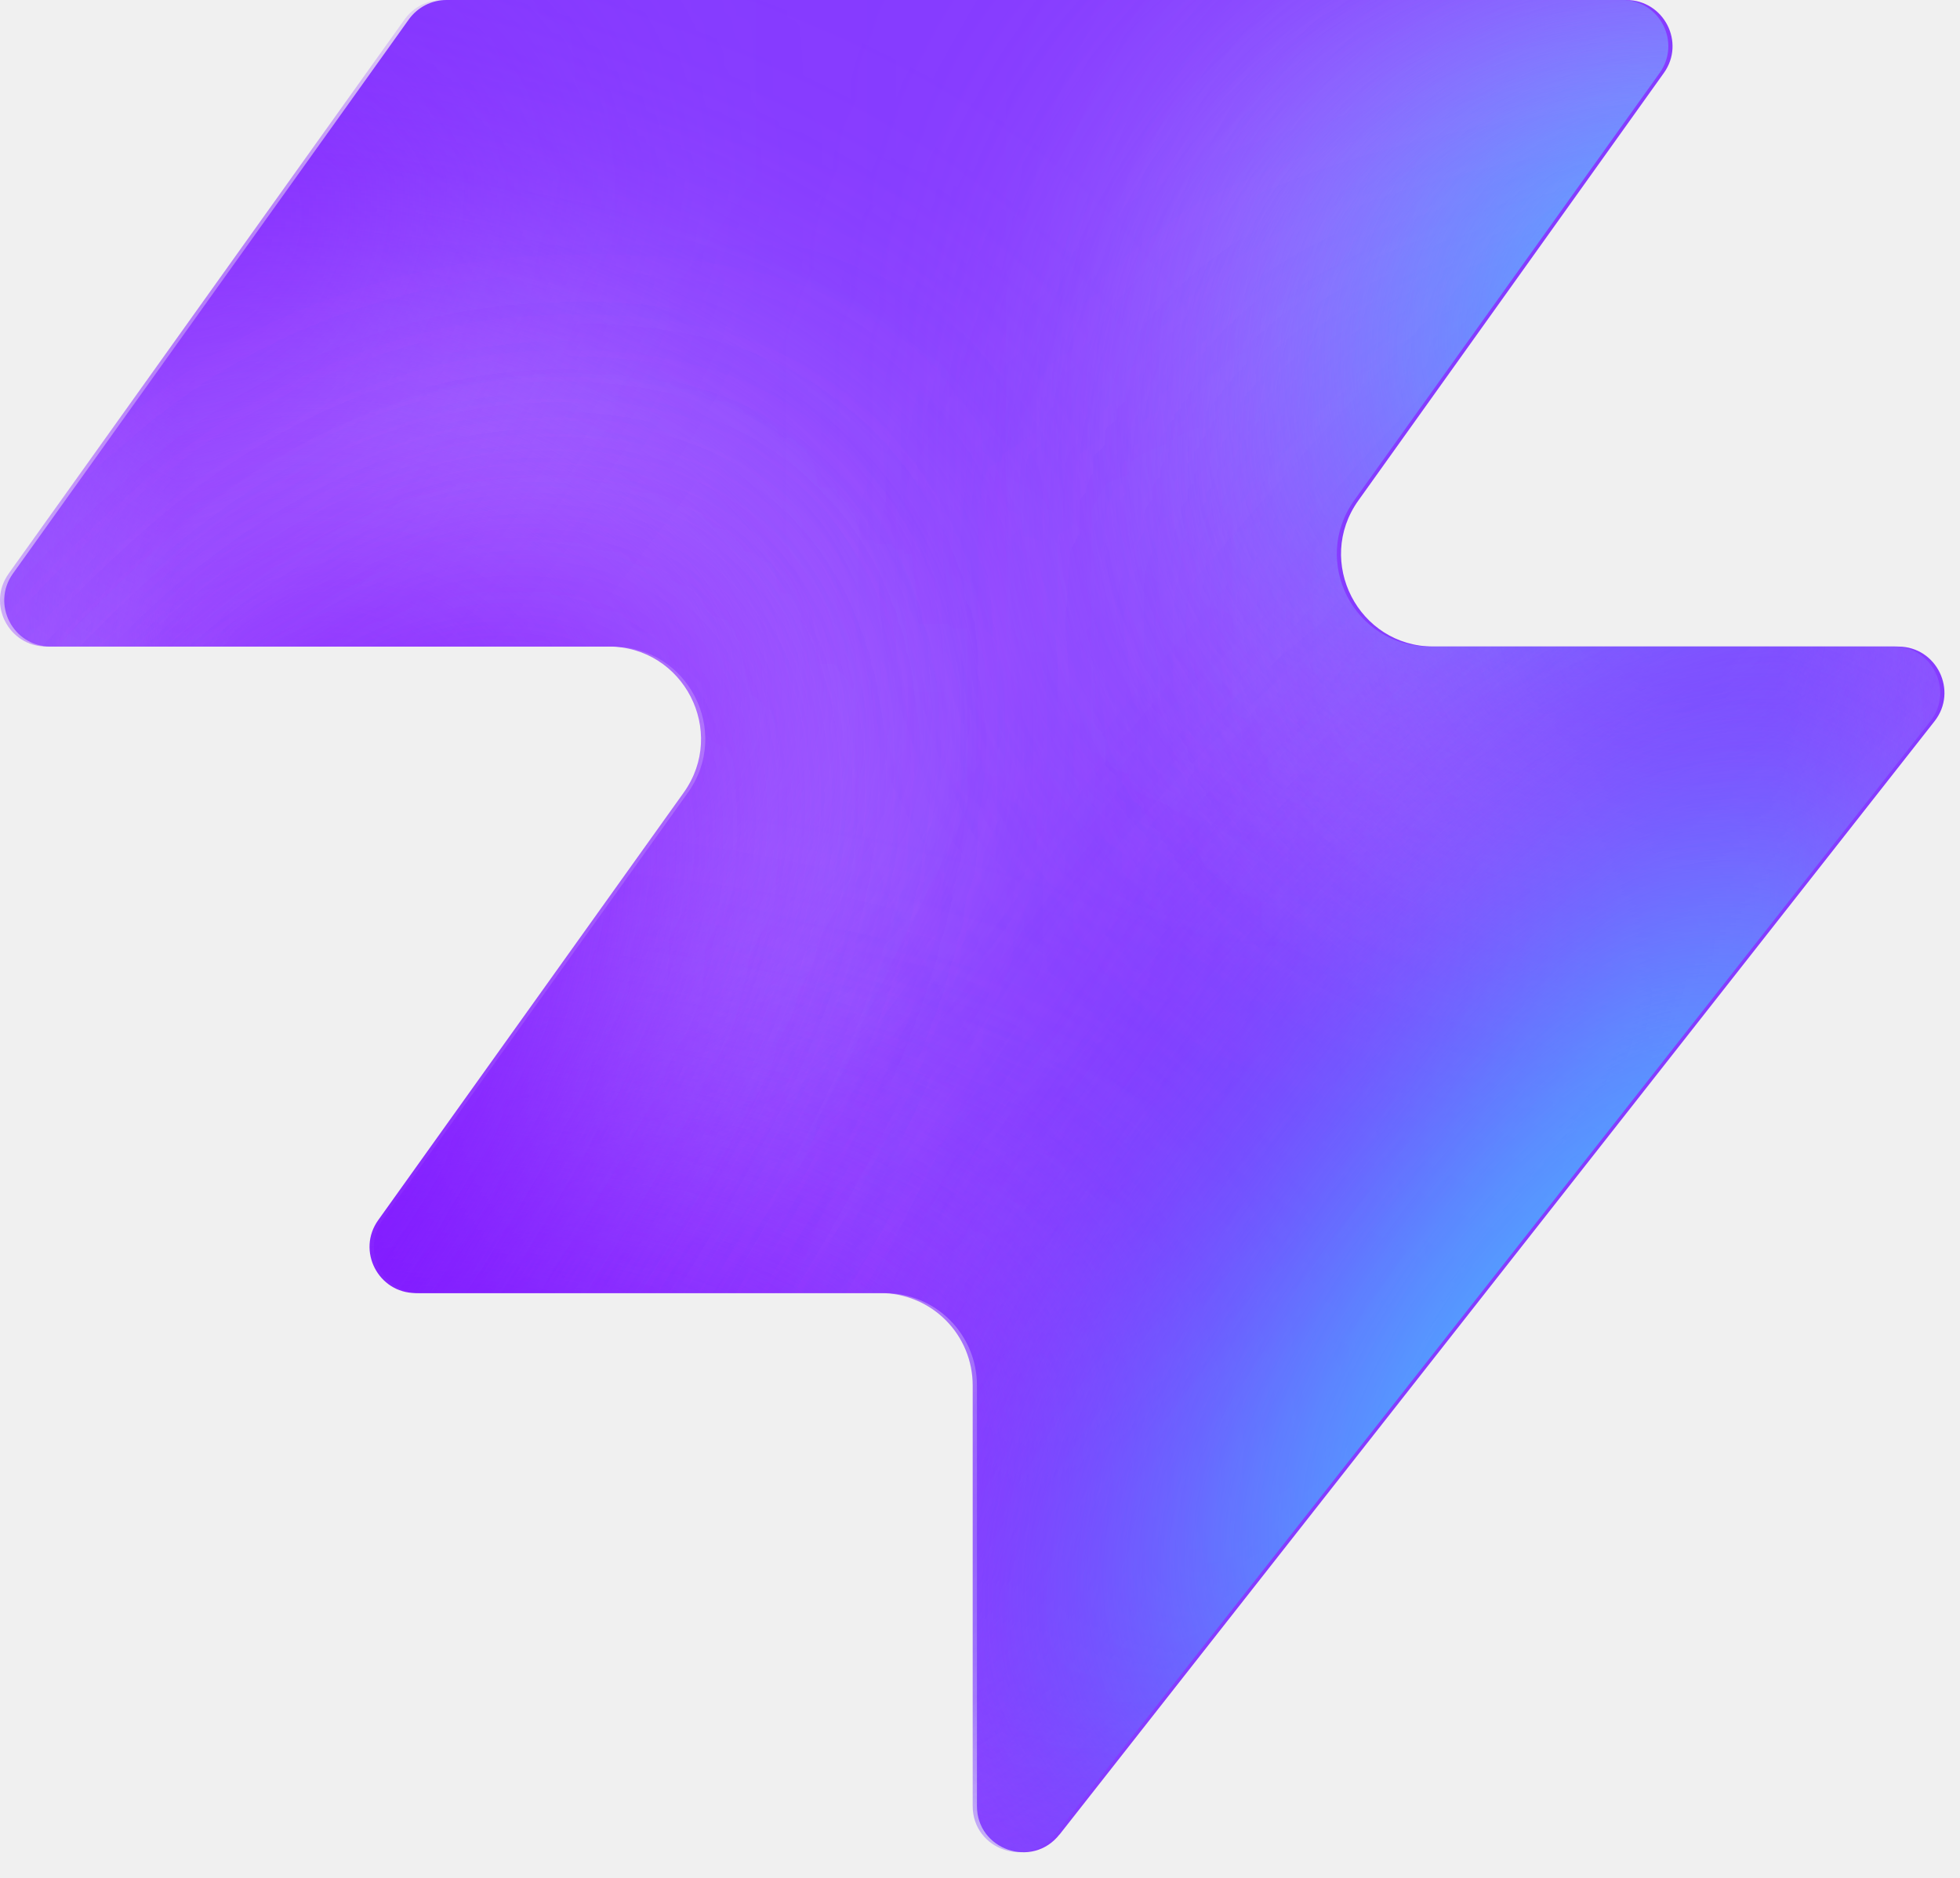
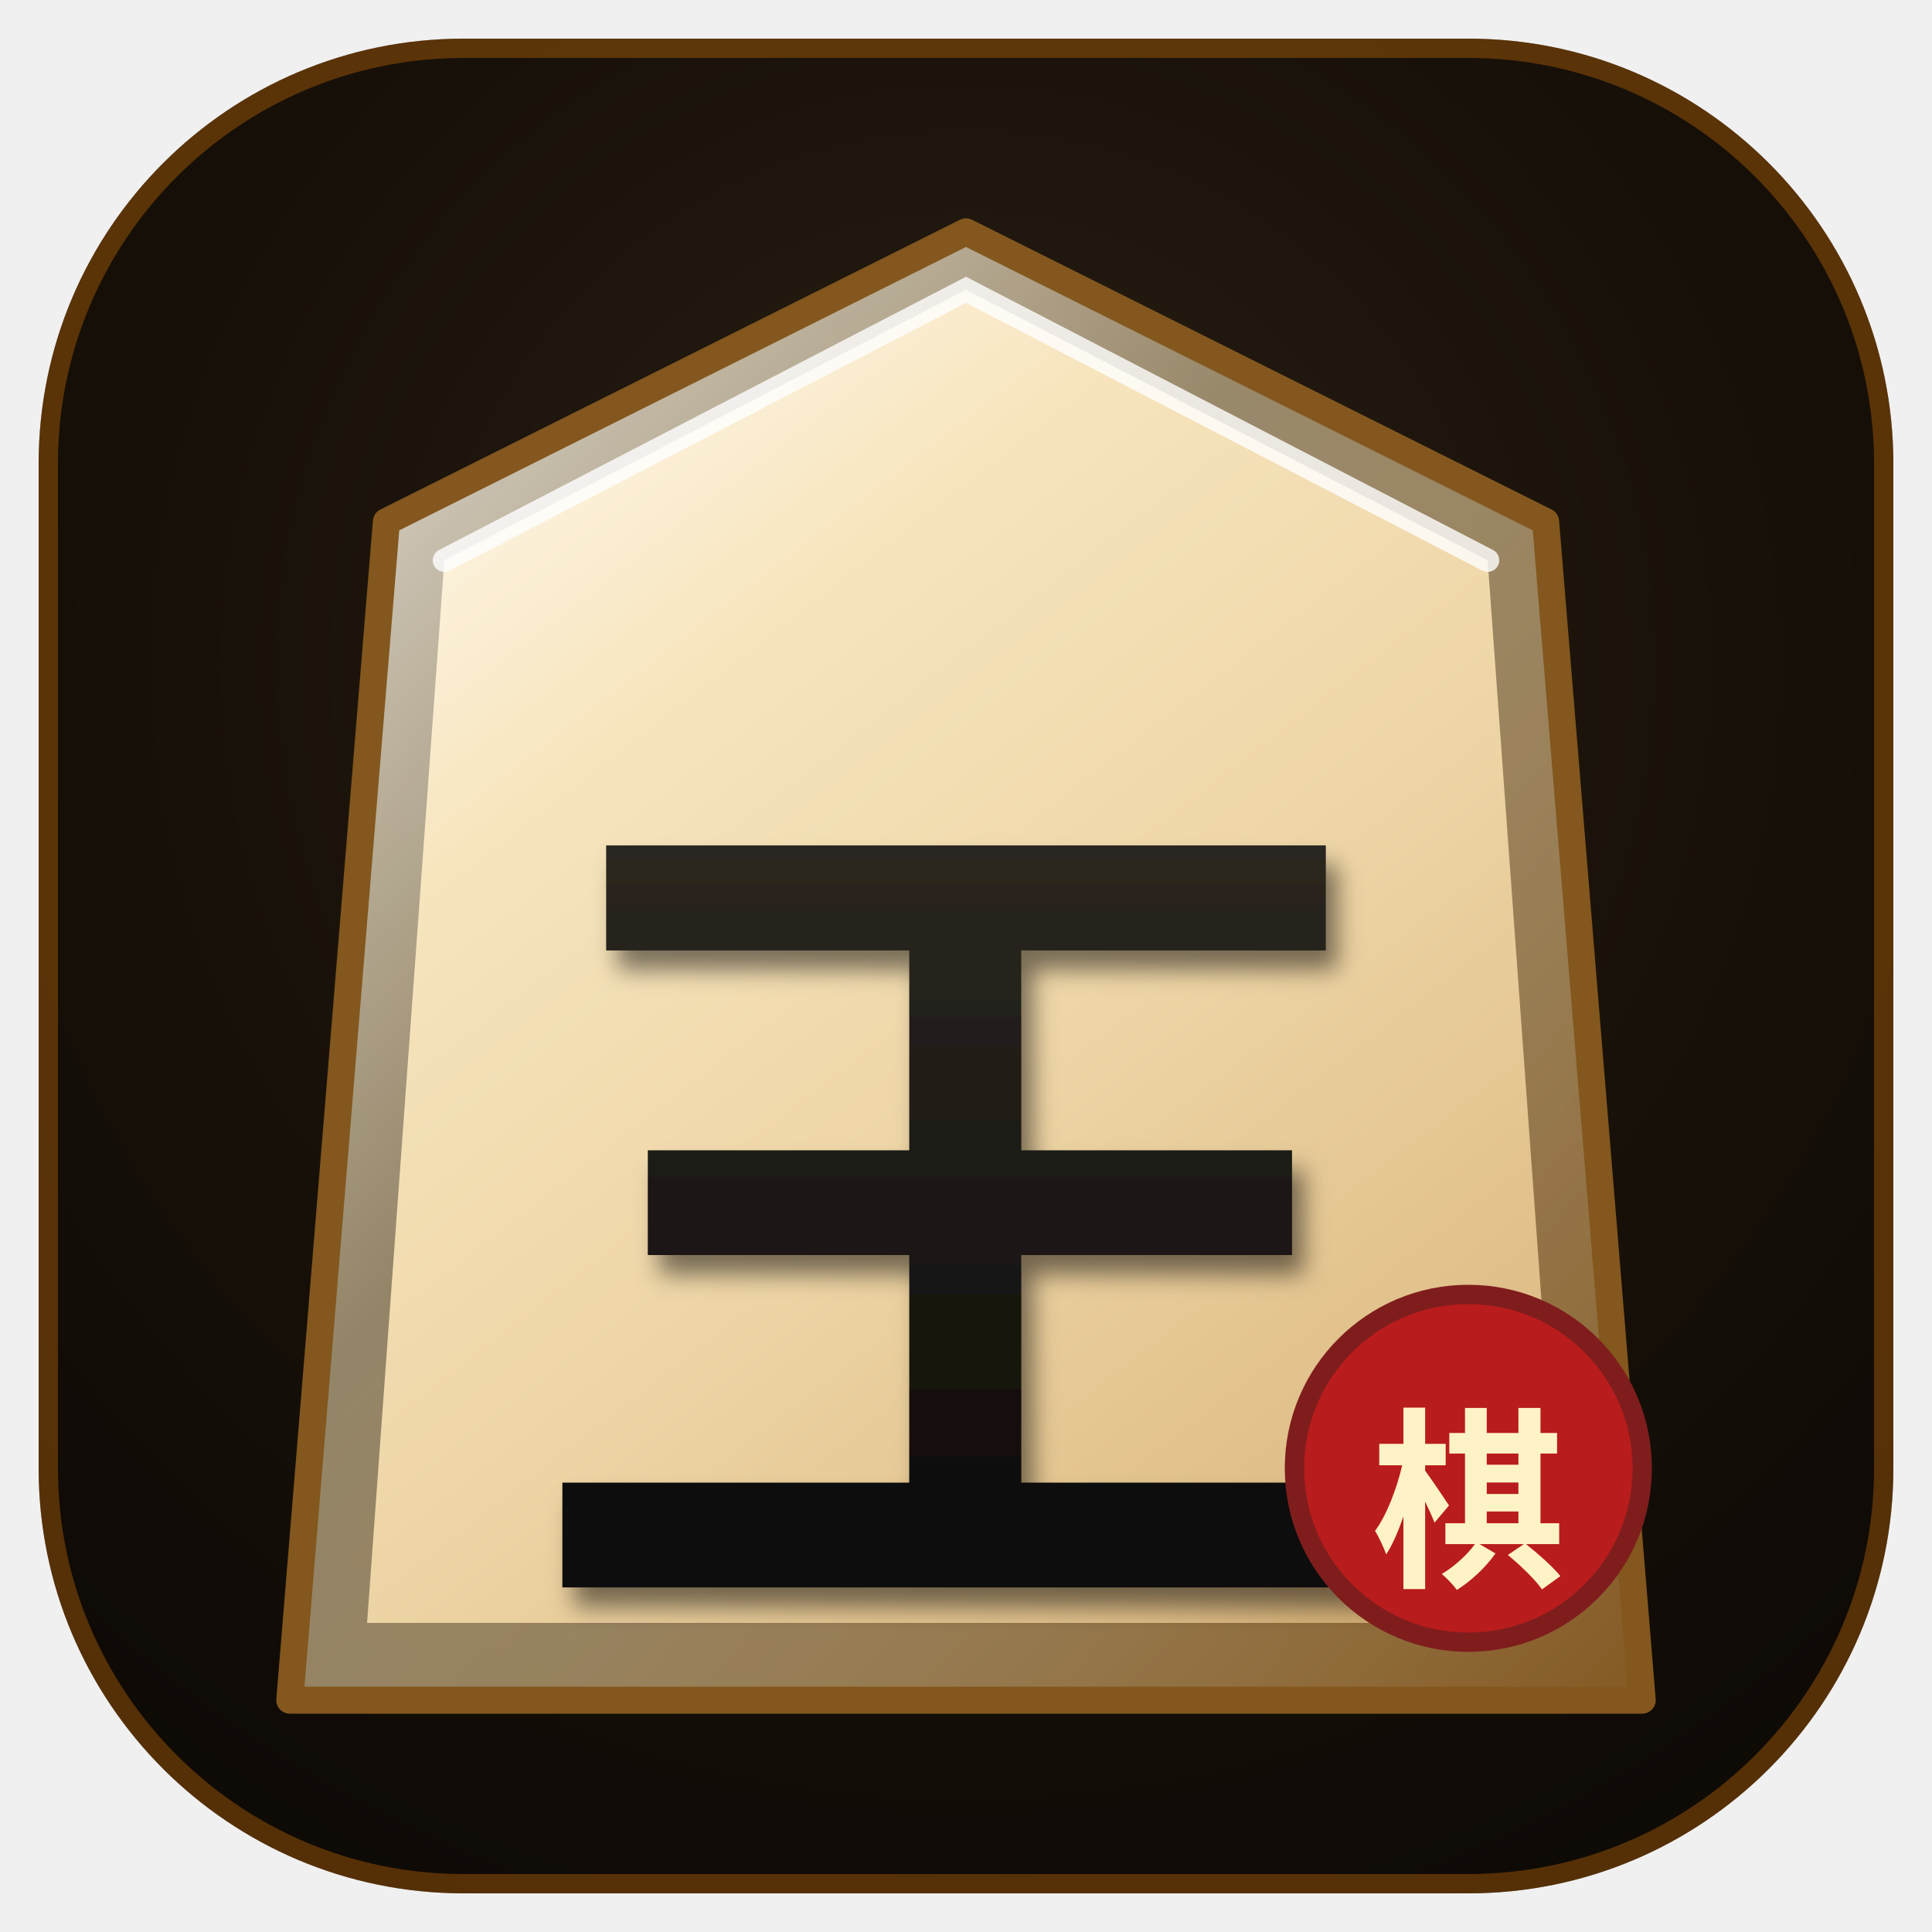
- <svg xmlns="http://www.w3.org/2000/svg" width="48" height="46" fill="none" viewBox="0 0 48 46">
-   <path fill="#863bff" d="M25.946 44.938c-.664.845-2.021.375-2.021-.698V33.937a2.26 2.26 0 0 0-2.262-2.262H10.287c-.92 0-1.456-1.04-.92-1.788l7.48-10.471c1.07-1.497 0-3.578-1.842-3.578H1.237c-.92 0-1.456-1.04-.92-1.788L10.013.474c.214-.297.556-.474.92-.474h28.894c.92 0 1.456 1.04.92 1.788l-7.48 10.471c-1.07 1.498 0 3.579 1.842 3.579h11.377c.943 0 1.473 1.088.89 1.83L25.947 44.94z" style="fill:#863bff;fill:color(display-p3 .525 .23 1);fill-opacity:1" />
-   <mask id="a" width="48" height="46" x="0" y="0" maskUnits="userSpaceOnUse" style="mask-type:alpha">
-     <path fill="#000" d="M25.842 44.938c-.664.844-2.021.375-2.021-.698V33.937a2.26 2.26 0 0 0-2.262-2.262H10.183c-.92 0-1.456-1.04-.92-1.788l7.48-10.471c1.07-1.498 0-3.579-1.842-3.579H1.133c-.92 0-1.456-1.04-.92-1.787L9.91.473c.214-.297.556-.474.92-.474h28.894c.92 0 1.456 1.04.92 1.788l-7.48 10.471c-1.07 1.498 0 3.578 1.842 3.578h11.377c.943 0 1.473 1.088.89 1.832L25.843 44.94z" style="fill:#000;fill-opacity:1" />
-   </mask>
-   <g mask="url(#a)">
-     <g filter="url(#b)">
-       <ellipse cx="5.508" cy="14.704" fill="#ede6ff" rx="5.508" ry="14.704" style="fill:#ede6ff;fill:color(display-p3 .927 .903 1);fill-opacity:1" transform="matrix(.00324 1 1 -.00324 -4.47 31.516)" />
-     </g>
-     <g filter="url(#c)">
-       <ellipse cx="10.399" cy="29.851" fill="#ede6ff" rx="10.399" ry="29.851" style="fill:#ede6ff;fill:color(display-p3 .927 .903 1);fill-opacity:1" transform="matrix(.00324 1 1 -.00324 -39.328 7.883)" />
-     </g>
-     <g filter="url(#d)">
-       <ellipse cx="5.508" cy="30.487" fill="#7e14ff" rx="5.508" ry="30.487" style="fill:#7e14ff;fill:color(display-p3 .492 .077 1);fill-opacity:1" transform="rotate(89.814 -25.913 -14.639)scale(1 -1)" />
-     </g>
-     <g filter="url(#e)">
-       <ellipse cx="5.508" cy="30.599" fill="#7e14ff" rx="5.508" ry="30.599" style="fill:#7e14ff;fill:color(display-p3 .492 .077 1);fill-opacity:1" transform="rotate(89.814 -32.644 -3.334)scale(1 -1)" />
-     </g>
-     <g filter="url(#f)">
-       <ellipse cx="5.508" cy="30.599" fill="#7e14ff" rx="5.508" ry="30.599" style="fill:#7e14ff;fill:color(display-p3 .492 .077 1);fill-opacity:1" transform="matrix(.00324 1 1 -.00324 -34.34 30.47)" />
-     </g>
-     <g filter="url(#g)">
-       <ellipse cx="14.072" cy="22.078" fill="#ede6ff" rx="14.072" ry="22.078" style="fill:#ede6ff;fill:color(display-p3 .927 .903 1);fill-opacity:1" transform="rotate(93.35 24.506 48.493)scale(-1 1)" />
-     </g>
-     <g filter="url(#h)">
-       <ellipse cx="3.47" cy="21.501" fill="#7e14ff" rx="3.47" ry="21.501" style="fill:#7e14ff;fill:color(display-p3 .492 .077 1);fill-opacity:1" transform="rotate(89.009 28.708 47.59)scale(-1 1)" />
-     </g>
-     <g filter="url(#i)">
-       <ellipse cx="3.47" cy="21.501" fill="#7e14ff" rx="3.47" ry="21.501" style="fill:#7e14ff;fill:color(display-p3 .492 .077 1);fill-opacity:1" transform="rotate(89.009 28.708 47.59)scale(-1 1)" />
-     </g>
-     <g filter="url(#j)">
-       <ellipse cx=".387" cy="8.972" fill="#7e14ff" rx="4.407" ry="29.108" style="fill:#7e14ff;fill:color(display-p3 .492 .077 1);fill-opacity:1" transform="rotate(39.51 .387 8.972)" />
-     </g>
-     <g filter="url(#k)">
-       <ellipse cx="47.523" cy="-6.092" fill="#7e14ff" rx="4.407" ry="29.108" style="fill:#7e14ff;fill:color(display-p3 .492 .077 1);fill-opacity:1" transform="rotate(37.892 47.523 -6.092)" />
-     </g>
-     <g filter="url(#l)">
-       <ellipse cx="41.412" cy="6.333" fill="#47bfff" rx="5.971" ry="9.665" style="fill:#47bfff;fill:color(display-p3 .28 .748 1);fill-opacity:1" transform="rotate(37.892 41.412 6.333)" />
-     </g>
-     <g filter="url(#m)">
-       <ellipse cx="-1.879" cy="38.332" fill="#7e14ff" rx="4.407" ry="29.108" style="fill:#7e14ff;fill:color(display-p3 .492 .077 1);fill-opacity:1" transform="rotate(37.892 -1.88 38.332)" />
-     </g>
-     <g filter="url(#n)">
-       <ellipse cx="-1.879" cy="38.332" fill="#7e14ff" rx="4.407" ry="29.108" style="fill:#7e14ff;fill:color(display-p3 .492 .077 1);fill-opacity:1" transform="rotate(37.892 -1.88 38.332)" />
-     </g>
-     <g filter="url(#o)">
-       <ellipse cx="35.651" cy="29.907" fill="#7e14ff" rx="4.407" ry="29.108" style="fill:#7e14ff;fill:color(display-p3 .492 .077 1);fill-opacity:1" transform="rotate(37.892 35.651 29.907)" />
-     </g>
-     <g filter="url(#p)">
-       <ellipse cx="38.418" cy="32.4" fill="#47bfff" rx="5.971" ry="15.297" style="fill:#47bfff;fill:color(display-p3 .28 .748 1);fill-opacity:1" transform="rotate(37.892 38.418 32.4)" />
-     </g>
-   </g>
+ <svg xmlns="http://www.w3.org/2000/svg" viewBox="0 0 100 100" width="100" height="100">
  <defs>
-     <filter id="b" width="60.045" height="41.654" x="-19.77" y="16.149" color-interpolation-filters="sRGB" filterUnits="userSpaceOnUse">
-       <feFlood flood-opacity="0" result="BackgroundImageFix" />
-       <feBlend in="SourceGraphic" in2="BackgroundImageFix" result="shape" />
-       <feGaussianBlur result="effect1_foregroundBlur_2002_17158" stdDeviation="7.659" />
-     </filter>
-     <filter id="c" width="90.34" height="51.437" x="-54.613" y="-7.533" color-interpolation-filters="sRGB" filterUnits="userSpaceOnUse">
-       <feFlood flood-opacity="0" result="BackgroundImageFix" />
-       <feBlend in="SourceGraphic" in2="BackgroundImageFix" result="shape" />
-       <feGaussianBlur result="effect1_foregroundBlur_2002_17158" stdDeviation="7.659" />
-     </filter>
-     <filter id="d" width="79.355" height="29.4" x="-49.64" y="2.03" color-interpolation-filters="sRGB" filterUnits="userSpaceOnUse">
-       <feFlood flood-opacity="0" result="BackgroundImageFix" />
-       <feBlend in="SourceGraphic" in2="BackgroundImageFix" result="shape" />
-       <feGaussianBlur result="effect1_foregroundBlur_2002_17158" stdDeviation="4.596" />
-     </filter>
-     <filter id="e" width="79.579" height="29.4" x="-45.045" y="20.029" color-interpolation-filters="sRGB" filterUnits="userSpaceOnUse">
-       <feFlood flood-opacity="0" result="BackgroundImageFix" />
-       <feBlend in="SourceGraphic" in2="BackgroundImageFix" result="shape" />
-       <feGaussianBlur result="effect1_foregroundBlur_2002_17158" stdDeviation="4.596" />
-     </filter>
-     <filter id="f" width="79.579" height="29.4" x="-43.513" y="21.178" color-interpolation-filters="sRGB" filterUnits="userSpaceOnUse">
-       <feFlood flood-opacity="0" result="BackgroundImageFix" />
-       <feBlend in="SourceGraphic" in2="BackgroundImageFix" result="shape" />
-       <feGaussianBlur result="effect1_foregroundBlur_2002_17158" stdDeviation="4.596" />
-     </filter>
-     <filter id="g" width="74.749" height="58.852" x="15.756" y="-17.901" color-interpolation-filters="sRGB" filterUnits="userSpaceOnUse">
-       <feFlood flood-opacity="0" result="BackgroundImageFix" />
-       <feBlend in="SourceGraphic" in2="BackgroundImageFix" result="shape" />
-       <feGaussianBlur result="effect1_foregroundBlur_2002_17158" stdDeviation="7.659" />
-     </filter>
-     <filter id="h" width="61.377" height="25.362" x="23.548" y="2.284" color-interpolation-filters="sRGB" filterUnits="userSpaceOnUse">
-       <feFlood flood-opacity="0" result="BackgroundImageFix" />
-       <feBlend in="SourceGraphic" in2="BackgroundImageFix" result="shape" />
-       <feGaussianBlur result="effect1_foregroundBlur_2002_17158" stdDeviation="4.596" />
-     </filter>
-     <filter id="i" width="61.377" height="25.362" x="23.548" y="2.284" color-interpolation-filters="sRGB" filterUnits="userSpaceOnUse">
-       <feFlood flood-opacity="0" result="BackgroundImageFix" />
-       <feBlend in="SourceGraphic" in2="BackgroundImageFix" result="shape" />
-       <feGaussianBlur result="effect1_foregroundBlur_2002_17158" stdDeviation="4.596" />
-     </filter>
-     <filter id="j" width="56.045" height="63.649" x="-27.636" y="-22.853" color-interpolation-filters="sRGB" filterUnits="userSpaceOnUse">
-       <feFlood flood-opacity="0" result="BackgroundImageFix" />
-       <feBlend in="SourceGraphic" in2="BackgroundImageFix" result="shape" />
-       <feGaussianBlur result="effect1_foregroundBlur_2002_17158" stdDeviation="4.596" />
-     </filter>
-     <filter id="k" width="54.814" height="64.646" x="20.116" y="-38.415" color-interpolation-filters="sRGB" filterUnits="userSpaceOnUse">
-       <feFlood flood-opacity="0" result="BackgroundImageFix" />
-       <feBlend in="SourceGraphic" in2="BackgroundImageFix" result="shape" />
-       <feGaussianBlur result="effect1_foregroundBlur_2002_17158" stdDeviation="4.596" />
-     </filter>
-     <filter id="l" width="33.541" height="35.313" x="24.641" y="-11.323" color-interpolation-filters="sRGB" filterUnits="userSpaceOnUse">
-       <feFlood flood-opacity="0" result="BackgroundImageFix" />
-       <feBlend in="SourceGraphic" in2="BackgroundImageFix" result="shape" />
-       <feGaussianBlur result="effect1_foregroundBlur_2002_17158" stdDeviation="4.596" />
-     </filter>
-     <filter id="m" width="54.814" height="64.646" x="-29.286" y="6.009" color-interpolation-filters="sRGB" filterUnits="userSpaceOnUse">
-       <feFlood flood-opacity="0" result="BackgroundImageFix" />
-       <feBlend in="SourceGraphic" in2="BackgroundImageFix" result="shape" />
-       <feGaussianBlur result="effect1_foregroundBlur_2002_17158" stdDeviation="4.596" />
-     </filter>
-     <filter id="n" width="54.814" height="64.646" x="-29.286" y="6.009" color-interpolation-filters="sRGB" filterUnits="userSpaceOnUse">
-       <feFlood flood-opacity="0" result="BackgroundImageFix" />
-       <feBlend in="SourceGraphic" in2="BackgroundImageFix" result="shape" />
-       <feGaussianBlur result="effect1_foregroundBlur_2002_17158" stdDeviation="4.596" />
-     </filter>
-     <filter id="o" width="54.814" height="64.646" x="8.244" y="-2.416" color-interpolation-filters="sRGB" filterUnits="userSpaceOnUse">
-       <feFlood flood-opacity="0" result="BackgroundImageFix" />
-       <feBlend in="SourceGraphic" in2="BackgroundImageFix" result="shape" />
-       <feGaussianBlur result="effect1_foregroundBlur_2002_17158" stdDeviation="4.596" />
-     </filter>
-     <filter id="p" width="39.409" height="43.623" x="18.713" y="10.588" color-interpolation-filters="sRGB" filterUnits="userSpaceOnUse">
-       <feFlood flood-opacity="0" result="BackgroundImageFix" />
-       <feBlend in="SourceGraphic" in2="BackgroundImageFix" result="shape" />
-       <feGaussianBlur result="effect1_foregroundBlur_2002_17158" stdDeviation="4.596" />
-     </filter>
+     <radialGradient id="bgGlow" cx="50%" cy="34%" r="75%">
+       <stop offset="0%" stop-color="#2a1f14" />
+       <stop offset="55%" stop-color="#181109" />
+       <stop offset="100%" stop-color="#0d0906" />
+     </radialGradient>
+     <linearGradient id="tsugeWood" x1="15%" y1="0%" x2="85%" y2="100%">
+       <stop offset="0%" stop-color="#fff9ed" />
+       <stop offset="25%" stop-color="#f7e5be" />
+       <stop offset="60%" stop-color="#edd4a4" />
+       <stop offset="90%" stop-color="#dfbe88" />
+       <stop offset="100%" stop-color="#d2ad74" />
+     </linearGradient>
+     <linearGradient id="bevelLight" x1="0%" y1="0%" x2="100%" y2="100%">
+       <stop offset="0%" stop-color="#ffffff" stop-opacity="0.9" />
+       <stop offset="40%" stop-color="#fae5b6" stop-opacity="0.55" />
+       <stop offset="100%" stop-color="#8a5c22" stop-opacity="0.95" />
+     </linearGradient>
+     <linearGradient id="urushiInk" x1="0%" y1="0%" x2="0%" y2="100%">
+       <stop offset="0%" stop-color="#2b2620" />
+       <stop offset="100%" stop-color="#0c0a08" />
+     </linearGradient>
  </defs>
+   <rect x="2" y="2" width="96" height="96" rx="22" fill="url(#bgGlow)" />
+   <rect x="2.5" y="2.5" width="95" height="95" rx="21.5" fill="none" stroke="#d97706" stroke-opacity="0.35" stroke-width="1" />
+   <polygon points="50,12 80,27 85,88 15,88 20,27" fill="url(#bevelLight)" stroke="#83571d" stroke-width="1.4" stroke-linejoin="round" />
+   <polygon points="50,15 77,29 81,84 19,84 23,29" fill="url(#tsugeWood)" />
+   <polyline points="23,29 50,15 77,29" fill="none" stroke="#ffffff" stroke-opacity="0.8" stroke-width="1.2" stroke-linecap="round" />
+   <text x="50" y="60" text-anchor="middle" dominant-baseline="central" fill="url(#urushiInk)" font-family="'Yuji Boku','Klee One','Noto Serif JP','Yu Mincho',serif" font-weight="900" font-size="46" style="filter:drop-shadow(0.6px 1px 0.6px rgba(0,0,0,0.5))">王</text>
+   <circle cx="76" cy="76" r="9" fill="#b91c1c" />
+   <circle cx="76" cy="76" r="9" fill="none" stroke="#7f1d1d" stroke-width="1" />
+   <text x="76" y="77" text-anchor="middle" dominant-baseline="central" fill="#fef3c7" font-family="'Yuji Boku','Noto Serif JP',serif" font-weight="900" font-size="10">棋</text>
</svg>
